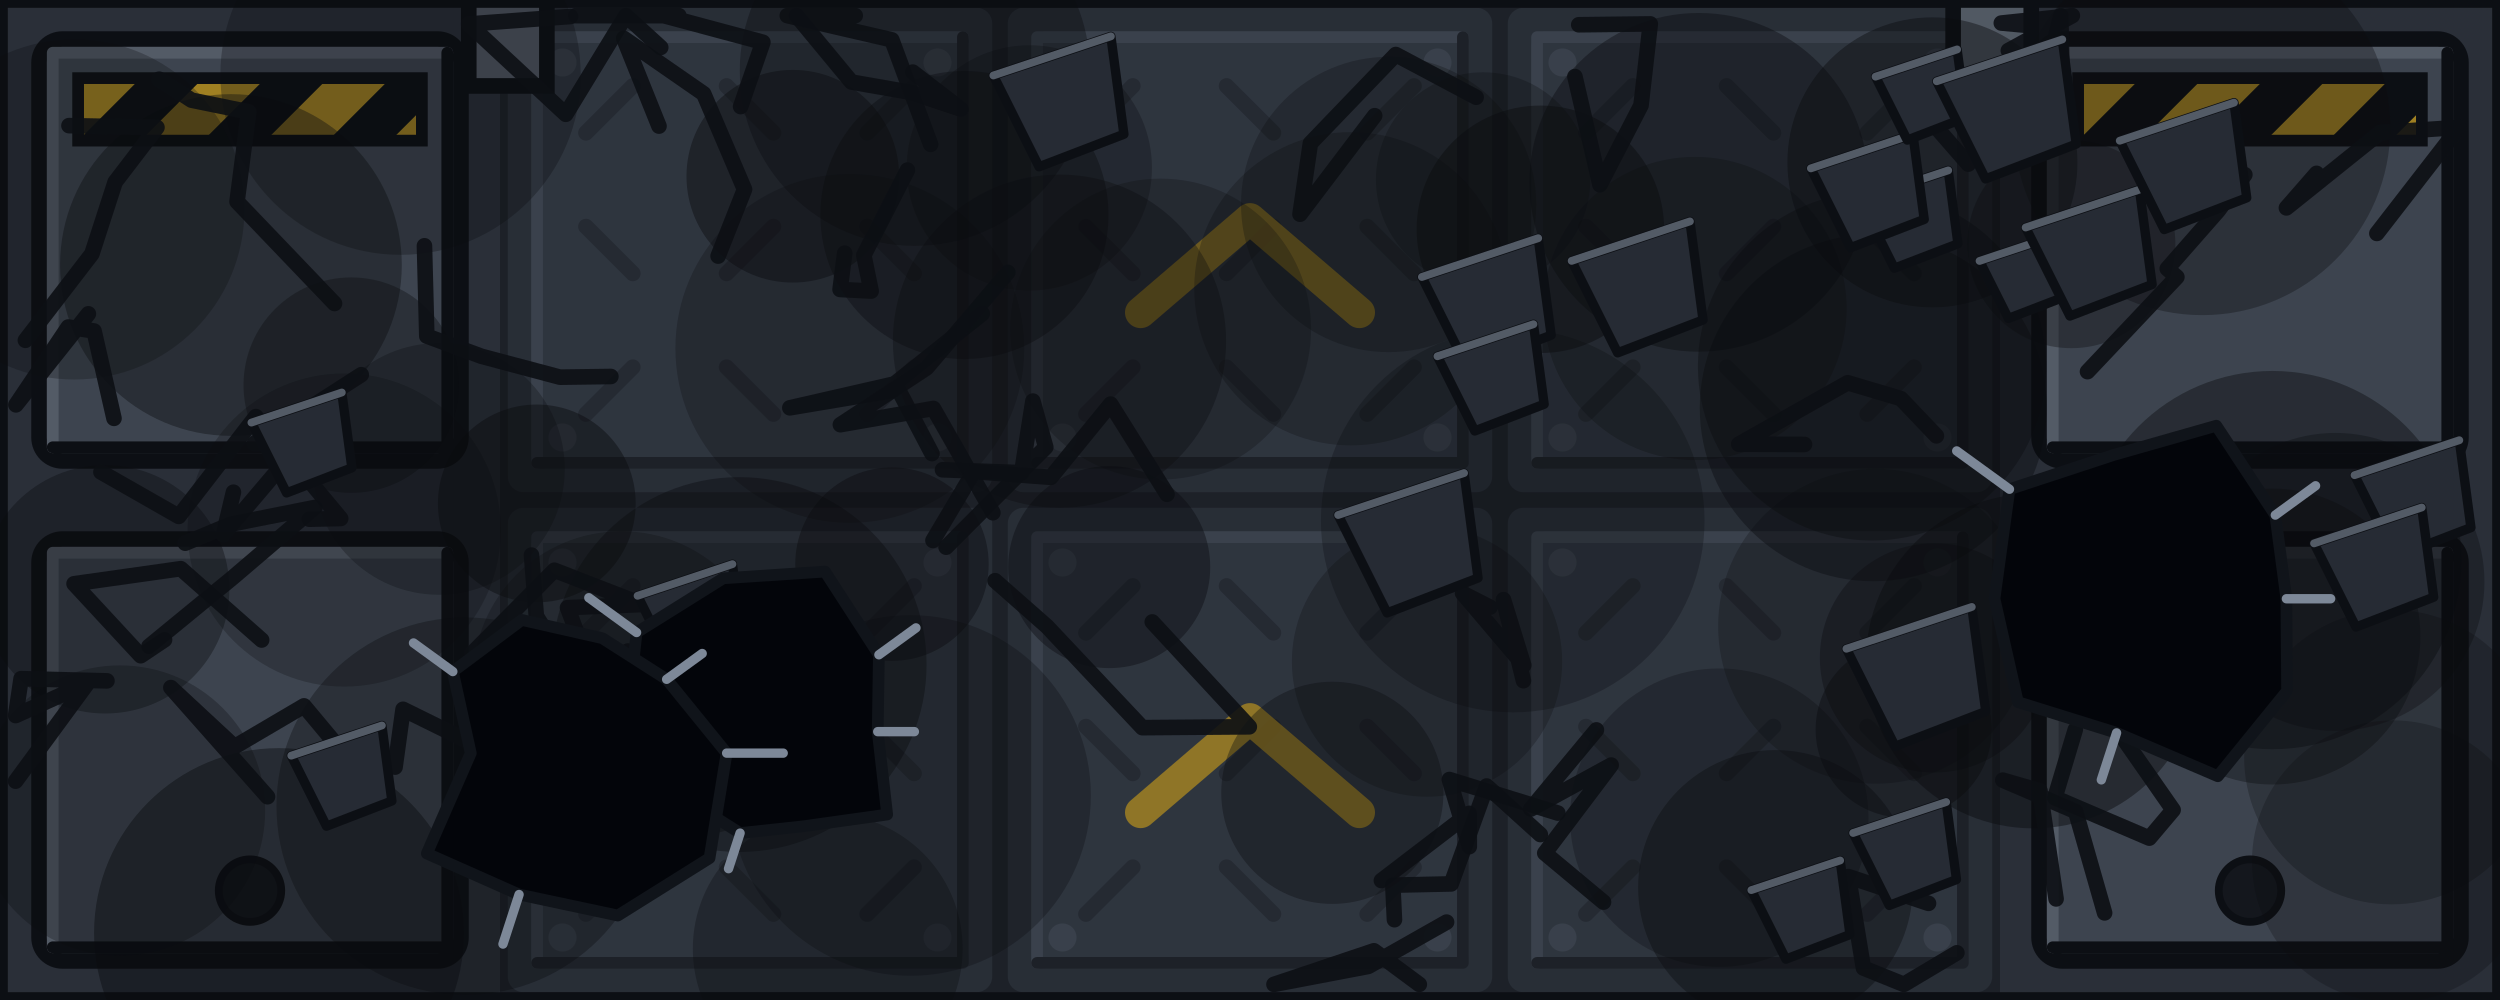
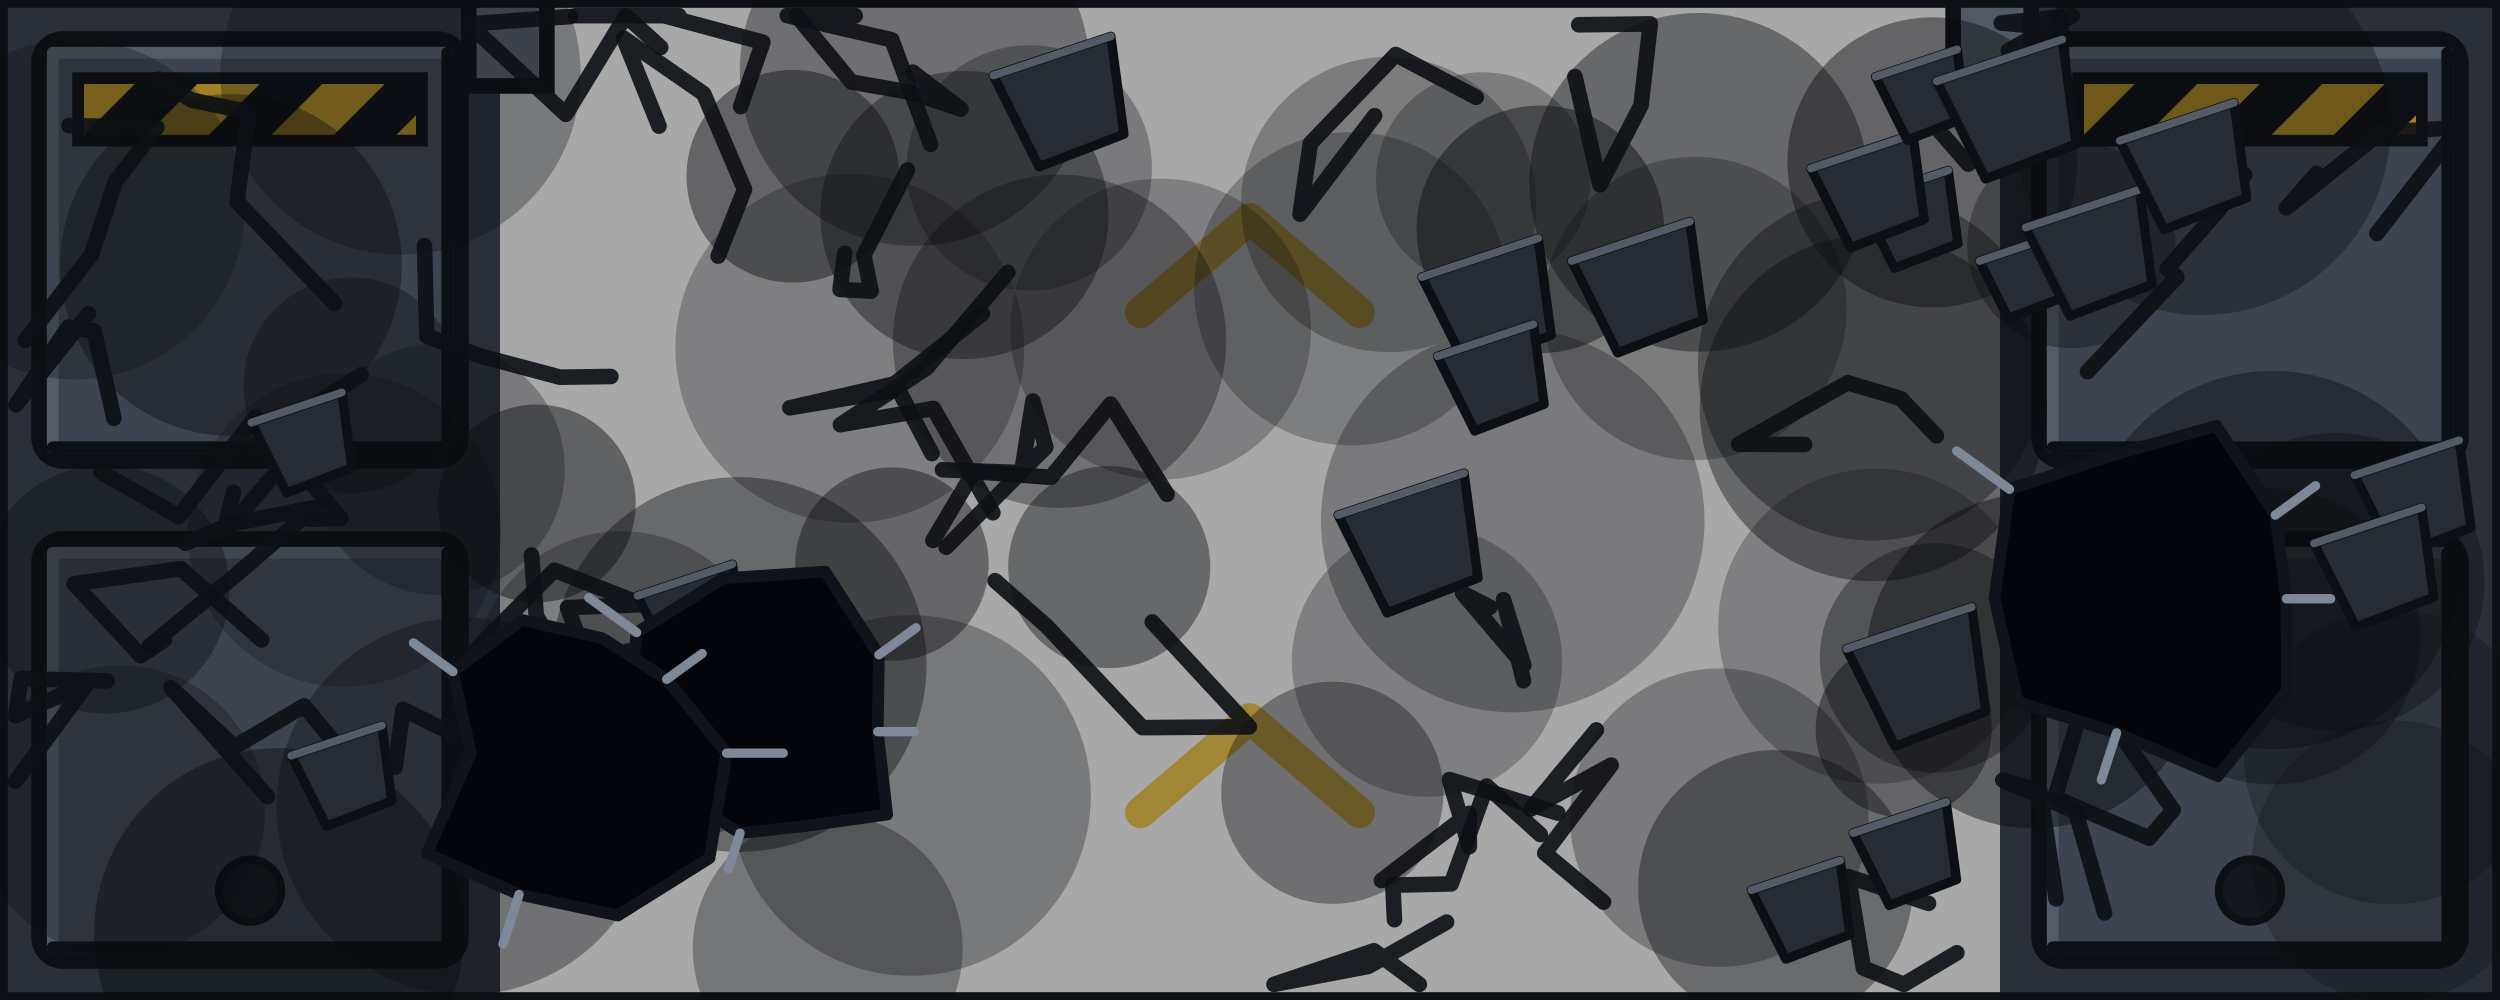
<svg xmlns="http://www.w3.org/2000/svg" width="320" height="128" viewBox="0 0 320 128">
  <g id="base">
    <rect x="0" y="0" width="64" height="64" fill="#3d4552" />
    <rect x="5" y="5" width="54" height="54" rx="3" fill="#5b6675" stroke="#10141a" stroke-width="2" />
    <path d="M6.75,57.25 L6.75,6.75 L57.25,6.75" fill="none" stroke="#7d8898" stroke-width="1.5" stroke-linejoin="round" stroke-linecap="round" />
    <path d="M57.25,6.75 L57.25,57.25 L6.75,57.25" fill="none" stroke="#10141a" stroke-width="1.5" stroke-linejoin="round" stroke-linecap="round" />
    <rect x="0" y="64" width="64" height="64" fill="#3d4552" />
    <rect x="5" y="69" width="54" height="54" rx="3" fill="#5b6675" stroke="#10141a" stroke-width="2" />
    <path d="M6.75,121.25 L6.75,70.75 L57.25,70.75" fill="none" stroke="#7d8898" stroke-width="1.5" stroke-linejoin="round" stroke-linecap="round" />
    <path d="M57.25,70.75 L57.25,121.25 L6.75,121.25" fill="none" stroke="#10141a" stroke-width="1.5" stroke-linejoin="round" stroke-linecap="round" />
    <clipPath id="hz_dp_m_open_0_10_10">
      <rect x="10" y="10" width="44" height="8" />
    </clipPath>
    <rect x="10" y="10" width="44" height="8" fill="#f2c230" />
    <g clip-path="url(#hz_dp_m_open_0_10_10)">
      <polygon points="-6,18 2,18 10,10 2,10" fill="#10141a" />
      <polygon points="10,18 18,18 26,10 18,10" fill="#10141a" />
      <polygon points="26,18 34,18 42,10 34,10" fill="#10141a" />
      <polygon points="42,18 50,18 58,10 50,10" fill="#10141a" />
      <polygon points="58,18 66,18 74,10 66,10" fill="#10141a" />
    </g>
    <rect x="10" y="10" width="44" height="8" fill="none" stroke="#10141a" stroke-width="1.5" />
    <rect x="256" y="0" width="64" height="64" fill="#3d4552" />
    <rect x="261" y="5" width="54" height="54" rx="3" fill="#5b6675" stroke="#10141a" stroke-width="2" />
    <path d="M262.75,57.25 L262.75,6.75 L313.25,6.75" fill="none" stroke="#7d8898" stroke-width="1.5" stroke-linejoin="round" stroke-linecap="round" />
    <path d="M313.25,6.75 L313.25,57.25 L262.75,57.25" fill="none" stroke="#10141a" stroke-width="1.5" stroke-linejoin="round" stroke-linecap="round" />
    <rect x="256" y="64" width="64" height="64" fill="#3d4552" />
    <rect x="261" y="69" width="54" height="54" rx="3" fill="#5b6675" stroke="#10141a" stroke-width="2" />
    <path d="M262.75,121.25 L262.75,70.75 L313.25,70.75" fill="none" stroke="#7d8898" stroke-width="1.5" stroke-linejoin="round" stroke-linecap="round" />
    <path d="M313.25,70.75 L313.25,121.25 L262.75,121.25" fill="none" stroke="#10141a" stroke-width="1.5" stroke-linejoin="round" stroke-linecap="round" />
    <clipPath id="hz_dp_m_open_256_266_10">
      <rect x="266" y="10" width="44" height="8" />
    </clipPath>
    <rect x="266" y="10" width="44" height="8" fill="#f2c230" />
    <g clip-path="url(#hz_dp_m_open_256_266_10)">
      <polygon points="250,18 258,18 266,10 258,10" fill="#10141a" />
      <polygon points="266,18 274,18 282,10 274,10" fill="#10141a" />
      <polygon points="282,18 290,18 298,10 290,10" fill="#10141a" />
      <polygon points="298,18 306,18 314,10 306,10" fill="#10141a" />
      <polygon points="314,18 322,18 330,10 322,10" fill="#10141a" />
    </g>
    <rect x="266" y="10" width="44" height="8" fill="none" stroke="#10141a" stroke-width="1.5" />
-     <rect x="64" y="0" width="64" height="64" fill="#2a3039" />
-     <rect x="65" y="1" width="62" height="62" rx="2" fill="#3a434f" />
-     <rect x="68" y="4" width="56" height="56" rx="2" fill="#444e5b" />
-     <path d="M68.75,59.25 L68.75,4.75 L123.25,4.75" fill="none" stroke="#566170" stroke-width="1.5" stroke-linejoin="round" stroke-linecap="round" />
-     <path d="M123.25,4.75 L123.25,59.25 L68.75,59.25" fill="none" stroke="#2a3039" stroke-width="1.5" stroke-linejoin="round" stroke-linecap="round" />
-     <line x1="75" y1="17" x2="81" y2="11" stroke="#2a3039" stroke-width="2" stroke-linecap="round" opacity="0.55" />
-     <line x1="75" y1="29" x2="81" y2="35" stroke="#2a3039" stroke-width="2" stroke-linecap="round" opacity="0.55" />
-     <line x1="75" y1="53" x2="81" y2="47" stroke="#2a3039" stroke-width="2" stroke-linecap="round" opacity="0.55" />
-     <line x1="93" y1="11" x2="99" y2="17" stroke="#2a3039" stroke-width="2" stroke-linecap="round" opacity="0.55" />
-     <line x1="93" y1="35" x2="99" y2="29" stroke="#2a3039" stroke-width="2" stroke-linecap="round" opacity="0.55" />
-     <line x1="93" y1="47" x2="99" y2="53" stroke="#2a3039" stroke-width="2" stroke-linecap="round" opacity="0.55" />
-     <line x1="111" y1="17" x2="117" y2="11" stroke="#2a3039" stroke-width="2" stroke-linecap="round" opacity="0.55" />
-     <line x1="111" y1="29" x2="117" y2="35" stroke="#2a3039" stroke-width="2" stroke-linecap="round" opacity="0.55" />
-     <line x1="111" y1="53" x2="117" y2="47" stroke="#2a3039" stroke-width="2" stroke-linecap="round" opacity="0.55" />
-     <circle cx="72" cy="8" r="1.8" fill="#566170" opacity="0.9" />
-     <circle cx="120" cy="8" r="1.8" fill="#566170" opacity="0.9" />
-     <circle cx="72" cy="56" r="1.8" fill="#566170" opacity="0.9" />
-     <circle cx="120" cy="56" r="1.8" fill="#566170" opacity="0.9" />
-     <rect x="128" y="0" width="64" height="64" fill="#2a3039" />
-     <rect x="129" y="1" width="62" height="62" rx="2" fill="#3a434f" />
-     <rect x="132" y="4" width="56" height="56" rx="2" fill="#444e5b" />
-     <path d="M132.75,59.25 L132.75,4.75 L187.25,4.75" fill="none" stroke="#566170" stroke-width="1.5" stroke-linejoin="round" stroke-linecap="round" />
-     <path d="M187.25,4.75 L187.25,59.25 L132.75,59.25" fill="none" stroke="#2a3039" stroke-width="1.5" stroke-linejoin="round" stroke-linecap="round" />
-     <line x1="139" y1="17" x2="145" y2="11" stroke="#2a3039" stroke-width="2" stroke-linecap="round" opacity="0.55" />
-     <line x1="139" y1="29" x2="145" y2="35" stroke="#2a3039" stroke-width="2" stroke-linecap="round" opacity="0.55" />
-     <line x1="139" y1="53" x2="145" y2="47" stroke="#2a3039" stroke-width="2" stroke-linecap="round" opacity="0.55" />
-     <line x1="157" y1="11" x2="163" y2="17" stroke="#2a3039" stroke-width="2" stroke-linecap="round" opacity="0.55" />
-     <line x1="157" y1="35" x2="163" y2="29" stroke="#2a3039" stroke-width="2" stroke-linecap="round" opacity="0.55" />
-     <line x1="157" y1="47" x2="163" y2="53" stroke="#2a3039" stroke-width="2" stroke-linecap="round" opacity="0.55" />
-     <line x1="175" y1="17" x2="181" y2="11" stroke="#2a3039" stroke-width="2" stroke-linecap="round" opacity="0.55" />
-     <line x1="175" y1="29" x2="181" y2="35" stroke="#2a3039" stroke-width="2" stroke-linecap="round" opacity="0.55" />
-     <line x1="175" y1="53" x2="181" y2="47" stroke="#2a3039" stroke-width="2" stroke-linecap="round" opacity="0.55" />
-     <circle cx="136" cy="8" r="1.8" fill="#566170" opacity="0.9" />
-     <circle cx="184" cy="8" r="1.8" fill="#566170" opacity="0.9" />
-     <circle cx="136" cy="56" r="1.8" fill="#566170" opacity="0.9" />
-     <circle cx="184" cy="56" r="1.8" fill="#566170" opacity="0.9" />
-     <rect x="192" y="0" width="64" height="64" fill="#2a3039" />
-     <rect x="193" y="1" width="62" height="62" rx="2" fill="#3a434f" />
-     <rect x="196" y="4" width="56" height="56" rx="2" fill="#444e5b" />
-     <path d="M196.75,59.25 L196.75,4.75 L251.25,4.75" fill="none" stroke="#566170" stroke-width="1.5" stroke-linejoin="round" stroke-linecap="round" />
-     <path d="M251.25,4.75 L251.25,59.25 L196.75,59.25" fill="none" stroke="#2a3039" stroke-width="1.5" stroke-linejoin="round" stroke-linecap="round" />
-     <line x1="203" y1="17" x2="209" y2="11" stroke="#2a3039" stroke-width="2" stroke-linecap="round" opacity="0.55" />
-     <line x1="203" y1="29" x2="209" y2="35" stroke="#2a3039" stroke-width="2" stroke-linecap="round" opacity="0.55" />
-     <line x1="203" y1="53" x2="209" y2="47" stroke="#2a3039" stroke-width="2" stroke-linecap="round" opacity="0.55" />
-     <line x1="221" y1="11" x2="227" y2="17" stroke="#2a3039" stroke-width="2" stroke-linecap="round" opacity="0.55" />
-     <line x1="221" y1="35" x2="227" y2="29" stroke="#2a3039" stroke-width="2" stroke-linecap="round" opacity="0.55" />
-     <line x1="221" y1="47" x2="227" y2="53" stroke="#2a3039" stroke-width="2" stroke-linecap="round" opacity="0.55" />
-     <line x1="239" y1="17" x2="245" y2="11" stroke="#2a3039" stroke-width="2" stroke-linecap="round" opacity="0.55" />
-     <line x1="239" y1="29" x2="245" y2="35" stroke="#2a3039" stroke-width="2" stroke-linecap="round" opacity="0.55" />
-     <line x1="239" y1="53" x2="245" y2="47" stroke="#2a3039" stroke-width="2" stroke-linecap="round" opacity="0.55" />
-     <circle cx="200" cy="8" r="1.8" fill="#566170" opacity="0.9" />
-     <circle cx="248" cy="8" r="1.8" fill="#566170" opacity="0.9" />
-     <circle cx="200" cy="56" r="1.8" fill="#566170" opacity="0.9" />
-     <circle cx="248" cy="56" r="1.8" fill="#566170" opacity="0.9" />
-     <rect x="64" y="64" width="64" height="64" fill="#2a3039" />
-     <rect x="65" y="65" width="62" height="62" rx="2" fill="#3a434f" />
-     <rect x="68" y="68" width="56" height="56" rx="2" fill="#444e5b" />
-     <path d="M68.75,123.25 L68.75,68.75 L123.25,68.75" fill="none" stroke="#566170" stroke-width="1.5" stroke-linejoin="round" stroke-linecap="round" />
-     <path d="M123.25,68.75 L123.25,123.25 L68.75,123.25" fill="none" stroke="#2a3039" stroke-width="1.5" stroke-linejoin="round" stroke-linecap="round" />
-     <line x1="75" y1="81" x2="81" y2="75" stroke="#2a3039" stroke-width="2" stroke-linecap="round" opacity="0.55" />
-     <line x1="75" y1="93" x2="81" y2="99" stroke="#2a3039" stroke-width="2" stroke-linecap="round" opacity="0.55" />
-     <line x1="75" y1="117" x2="81" y2="111" stroke="#2a3039" stroke-width="2" stroke-linecap="round" opacity="0.55" />
-     <line x1="93" y1="75" x2="99" y2="81" stroke="#2a3039" stroke-width="2" stroke-linecap="round" opacity="0.55" />
-     <line x1="93" y1="99" x2="99" y2="93" stroke="#2a3039" stroke-width="2" stroke-linecap="round" opacity="0.55" />
-     <line x1="93" y1="111" x2="99" y2="117" stroke="#2a3039" stroke-width="2" stroke-linecap="round" opacity="0.55" />
-     <line x1="111" y1="81" x2="117" y2="75" stroke="#2a3039" stroke-width="2" stroke-linecap="round" opacity="0.55" />
-     <line x1="111" y1="93" x2="117" y2="99" stroke="#2a3039" stroke-width="2" stroke-linecap="round" opacity="0.55" />
-     <line x1="111" y1="117" x2="117" y2="111" stroke="#2a3039" stroke-width="2" stroke-linecap="round" opacity="0.55" />
-     <circle cx="72" cy="72" r="1.8" fill="#566170" opacity="0.9" />
-     <circle cx="120" cy="72" r="1.8" fill="#566170" opacity="0.9" />
-     <circle cx="72" cy="120" r="1.8" fill="#566170" opacity="0.9" />
-     <circle cx="120" cy="120" r="1.8" fill="#566170" opacity="0.9" />
-     <rect x="128" y="64" width="64" height="64" fill="#2a3039" />
-     <rect x="129" y="65" width="62" height="62" rx="2" fill="#3a434f" />
-     <rect x="132" y="68" width="56" height="56" rx="2" fill="#444e5b" />
-     <path d="M132.75,123.25 L132.75,68.75 L187.25,68.75" fill="none" stroke="#566170" stroke-width="1.5" stroke-linejoin="round" stroke-linecap="round" />
-     <path d="M187.25,68.75 L187.25,123.25 L132.75,123.25" fill="none" stroke="#2a3039" stroke-width="1.5" stroke-linejoin="round" stroke-linecap="round" />
-     <line x1="139" y1="81" x2="145" y2="75" stroke="#2a3039" stroke-width="2" stroke-linecap="round" opacity="0.55" />
-     <line x1="139" y1="93" x2="145" y2="99" stroke="#2a3039" stroke-width="2" stroke-linecap="round" opacity="0.55" />
-     <line x1="139" y1="117" x2="145" y2="111" stroke="#2a3039" stroke-width="2" stroke-linecap="round" opacity="0.55" />
-     <line x1="157" y1="75" x2="163" y2="81" stroke="#2a3039" stroke-width="2" stroke-linecap="round" opacity="0.55" />
-     <line x1="157" y1="99" x2="163" y2="93" stroke="#2a3039" stroke-width="2" stroke-linecap="round" opacity="0.55" />
-     <line x1="157" y1="111" x2="163" y2="117" stroke="#2a3039" stroke-width="2" stroke-linecap="round" opacity="0.55" />
-     <line x1="175" y1="81" x2="181" y2="75" stroke="#2a3039" stroke-width="2" stroke-linecap="round" opacity="0.55" />
-     <line x1="175" y1="93" x2="181" y2="99" stroke="#2a3039" stroke-width="2" stroke-linecap="round" opacity="0.55" />
-     <line x1="175" y1="117" x2="181" y2="111" stroke="#2a3039" stroke-width="2" stroke-linecap="round" opacity="0.55" />
-     <circle cx="136" cy="72" r="1.8" fill="#566170" opacity="0.9" />
-     <circle cx="184" cy="72" r="1.8" fill="#566170" opacity="0.9" />
-     <circle cx="136" cy="120" r="1.8" fill="#566170" opacity="0.9" />
-     <circle cx="184" cy="120" r="1.8" fill="#566170" opacity="0.9" />
-     <rect x="192" y="64" width="64" height="64" fill="#2a3039" />
-     <rect x="193" y="65" width="62" height="62" rx="2" fill="#3a434f" />
-     <rect x="196" y="68" width="56" height="56" rx="2" fill="#444e5b" />
-     <path d="M196.75,123.25 L196.75,68.75 L251.25,68.75" fill="none" stroke="#566170" stroke-width="1.5" stroke-linejoin="round" stroke-linecap="round" />
-     <path d="M251.25,68.75 L251.25,123.25 L196.75,123.25" fill="none" stroke="#2a3039" stroke-width="1.5" stroke-linejoin="round" stroke-linecap="round" />
-     <line x1="203" y1="81" x2="209" y2="75" stroke="#2a3039" stroke-width="2" stroke-linecap="round" opacity="0.55" />
-     <line x1="203" y1="93" x2="209" y2="99" stroke="#2a3039" stroke-width="2" stroke-linecap="round" opacity="0.55" />
-     <line x1="203" y1="117" x2="209" y2="111" stroke="#2a3039" stroke-width="2" stroke-linecap="round" opacity="0.55" />
-     <line x1="221" y1="75" x2="227" y2="81" stroke="#2a3039" stroke-width="2" stroke-linecap="round" opacity="0.55" />
-     <line x1="221" y1="99" x2="227" y2="93" stroke="#2a3039" stroke-width="2" stroke-linecap="round" opacity="0.55" />
-     <line x1="221" y1="111" x2="227" y2="117" stroke="#2a3039" stroke-width="2" stroke-linecap="round" opacity="0.55" />
-     <line x1="239" y1="81" x2="245" y2="75" stroke="#2a3039" stroke-width="2" stroke-linecap="round" opacity="0.55" />
-     <line x1="239" y1="93" x2="245" y2="99" stroke="#2a3039" stroke-width="2" stroke-linecap="round" opacity="0.55" />
-     <line x1="239" y1="117" x2="245" y2="111" stroke="#2a3039" stroke-width="2" stroke-linecap="round" opacity="0.55" />
-     <circle cx="200" cy="72" r="1.8" fill="#566170" opacity="0.9" />
-     <circle cx="248" cy="72" r="1.8" fill="#566170" opacity="0.9" />
-     <circle cx="200" cy="120" r="1.8" fill="#566170" opacity="0.9" />
-     <circle cx="248" cy="120" r="1.8" fill="#566170" opacity="0.9" />
    <path d="M146,40 L160,28 L174,40" fill="none" stroke="#f2c230" stroke-width="4" stroke-linejoin="round" stroke-linecap="round" opacity="0.85" />
    <path d="M146,104 L160,92 L174,104" fill="none" stroke="#f2c230" stroke-width="4" stroke-linejoin="round" stroke-linecap="round" opacity="0.85" />
    <rect x="60" y="-1" width="10" height="12" fill="#7a8594" stroke="#10141a" stroke-width="2" />
    <rect x="250" y="-1" width="10" height="12" fill="#7a8594" stroke="#10141a" stroke-width="2" />
    <circle cx="32" cy="114" r="4" fill="#1b2028" stroke="#10141a" stroke-width="1" />
    <circle cx="288" cy="114" r="4" fill="#1b2028" stroke="#10141a" stroke-width="1" />
    <rect x="0" y="0" width="320" height="128" fill="none" stroke="#10141a" stroke-width="2" />
    <circle cx="193.63" cy="66.63" r="24.55" fill="#0b0d10" opacity="0.29" />
    <circle cx="281.88" cy="16.25" r="24.09" fill="#0b0d10" opacity="0.33" />
    <circle cx="290.88" cy="81.48" r="18.94" fill="#0b0d10" opacity="0.36" />
    <circle cx="306.11" cy="96.9" r="18.86" fill="#0b0d10" opacity="0.27" />
    <circle cx="135.62" cy="43.67" r="21.33" fill="#0b0d10" opacity="0.34" />
    <circle cx="131.75" cy="21.49" r="15.7" fill="#0b0d10" opacity="0.29" />
    <circle cx="170.54" cy="101.48" r="14.22" fill="#0b0d10" opacity="0.36" />
    <circle cx="298.94" cy="74.48" r="19.07" fill="#0b0d10" opacity="0.33" />
    <circle cx="306.31" cy="110.27" r="18.06" fill="#0b0d10" opacity="0.26" />
    <circle cx="35.71" cy="119.43" r="23.67" fill="#0b0d10" opacity="0.44" />
    <circle cx="79.52" cy="86.97" r="18.97" fill="#0b0d10" opacity="0.27" />
    <circle cx="243.67" cy="93.38" r="11.27" fill="#0b0d10" opacity="0.43" />
    <circle cx="239.77" cy="52.2" r="22.2" fill="#0b0d10" opacity="0.41" />
    <circle cx="44.06" cy="67.84" r="20.05" fill="#0b0d10" opacity="0.26" />
    <circle cx="189.84" cy="22.97" r="13.72" fill="#0b0d10" opacity="0.28" />
    <circle cx="89.12" cy="94.41" r="12.49" fill="#0b0d10" opacity="0.34" />
    <circle cx="56.18" cy="60.02" r="16.11" fill="#0b0d10" opacity="0.29" />
    <circle cx="216.96" cy="39.49" r="19.41" fill="#0b0d10" opacity="0.28" />
    <circle cx="94.61" cy="85.06" r="23.99" fill="#0b0d10" opacity="0.4" />
    <circle cx="220.06" cy="104.66" r="19.1" fill="#0b0d10" opacity="0.29" />
    <circle cx="68.71" cy="64.44" r="12.66" fill="#0b0d10" opacity="0.45" />
    <circle cx="247.62" cy="84.21" r="14.68" fill="#0b0d10" opacity="0.37" />
    <circle cx="123.45" cy="27.52" r="18.44" fill="#0b0d10" opacity="0.39" />
    <circle cx="51.27" cy="9.56" r="23.06" fill="#0b0d10" opacity="0.3" />
    <circle cx="101.48" cy="22.56" r="13.61" fill="#0b0d10" opacity="0.43" />
    <circle cx="290.86" cy="71.69" r="24.21" fill="#0b0d10" opacity="0.41" />
    <circle cx="182.66" cy="84.68" r="17.3" fill="#0b0d10" opacity="0.26" />
    <circle cx="265.13" cy="31.25" r="13.32" fill="#0b0d10" opacity="0.34" />
    <circle cx="59.55" cy="103.19" r="24.16" fill="#0b0d10" opacity="0.35" />
    <circle cx="44.96" cy="49.3" r="13.79" fill="#0b0d10" opacity="0.35" />
    <circle cx="13.46" cy="75.43" r="15.9" fill="#0b0d10" opacity="0.37" />
    <circle cx="240.08" cy="80.16" r="20.16" fill="#0b0d10" opacity="0.26" />
    <circle cx="117.1" cy="9.06" r="22.41" fill="#0b0d10" opacity="0.36" />
    <circle cx="247.35" cy="20.78" r="18.56" fill="#0b0d10" opacity="0.43" />
    <circle cx="116.55" cy="101.82" r="23.08" fill="#0b0d10" opacity="0.3" />
    <circle cx="217.44" cy="23.34" r="21.68" fill="#0b0d10" opacity="0.41" />
    <circle cx="260.26" cy="84.61" r="21.42" fill="#0b0d10" opacity="0.45" />
    <circle cx="9.52" cy="26.81" r="21.77" fill="#0b0d10" opacity="0.27" />
    <circle cx="114.17" cy="72.21" r="12.38" fill="#0b0d10" opacity="0.42" />
    <circle cx="105.95" cy="121.43" r="17.27" fill="#0b0d10" opacity="0.32" />
    <circle cx="108.78" cy="44.59" r="22.33" fill="#0b0d10" opacity="0.26" />
    <circle cx="239.62" cy="46.9" r="22.29" fill="#0b0d10" opacity="0.38" />
    <circle cx="15.35" cy="103.76" r="18.59" fill="#0b0d10" opacity="0.29" />
    <circle cx="141.98" cy="72.59" r="12.93" fill="#0b0d10" opacity="0.41" />
    <circle cx="197.17" cy="29.35" r="15.84" fill="#0b0d10" opacity="0.45" />
    <circle cx="148.56" cy="42.12" r="19.26" fill="#0b0d10" opacity="0.26" />
    <circle cx="227.25" cy="113.58" r="17.57" fill="#0b0d10" opacity="0.39" />
    <circle cx="29.56" cy="33.92" r="21.87" fill="#0b0d10" opacity="0.39" />
    <circle cx="177.75" cy="26.17" r="18.9" fill="#0b0d10" opacity="0.28" />
    <circle cx="172.91" cy="36.96" r="20.05" fill="#0b0d10" opacity="0.27" />
    <path d="M197.16,106.82 L190.29,100.61 L185.75,113.14 L178.28,113.3 L178.49,117.72" fill="none" stroke="#10141a" stroke-width="2" stroke-linejoin="round" stroke-linecap="round" opacity="0.9" />
    <path d="M84.57,6.07 L80.11,2 L72.42,14.63 L59.99,3.07 L73.03,2.11" fill="none" stroke="#10141a" stroke-width="2" stroke-linejoin="round" stroke-linecap="round" opacity="0.9" />
    <path d="M119.29,58.06 L114.99,49.87 L101.1,52.2 L114.48,49.14 L125.74,40.15" fill="none" stroke="#10141a" stroke-width="2" stroke-linejoin="round" stroke-linecap="round" opacity="0.9" />
    <path d="M60.4,83.65 L70.96,72.99 L82.27,77.38 L72.64,77.78 L76.43,87.86" fill="none" stroke="#10141a" stroke-width="2" stroke-linejoin="round" stroke-linecap="round" opacity="0.9" />
    <path d="M265.64,93.39 L263.02,102.11 L275.11,107.28 L278.16,103.67 L268.66,90.05" fill="none" stroke="#10141a" stroke-width="2" stroke-linejoin="round" stroke-linecap="round" opacity="0.9" />
    <path d="M12.92,60.42 L22.88,66.1 L32.75,53.32 L43.61,66.37 L39.59,66.46" fill="none" stroke="#10141a" stroke-width="2" stroke-linejoin="round" stroke-linecap="round" opacity="0.9" />
    <path d="M108.12,32.41 L107.53,37.05 L111.51,37.26 L110.57,32.67 L116.15,21.77" fill="none" stroke="#10141a" stroke-width="2" stroke-linejoin="round" stroke-linecap="round" opacity="0.9" />
    <path d="M201.59,9.8 L204.79,23.65 L210.05,13.49 L211.24,3.06 L202.08,3.17" fill="none" stroke="#10141a" stroke-width="2" stroke-linejoin="round" stroke-linecap="round" opacity="0.9" />
    <path d="M195,87.13 L192.45,76.76 L195.04,85.15 L187.21,75.93 L190.72,77.72" fill="none" stroke="#10141a" stroke-width="2" stroke-linejoin="round" stroke-linecap="round" opacity="0.9" />
    <path d="M269.39,116.85 L265.68,103.87 L256.36,99.86 L261.12,101.24 L263.18,115.06" fill="none" stroke="#10141a" stroke-width="2" stroke-linejoin="round" stroke-linecap="round" opacity="0.9" />
    <path d="M129.01,34.86 L118.6,47.1 L107.57,54.36 L119.48,52.28 L127.09,65.63" fill="none" stroke="#10141a" stroke-width="2" stroke-linejoin="round" stroke-linecap="round" opacity="0.9" />
    <path d="M11.31,40.17 L2.04,51.82 L8.74,41.86 L12.04,42.37 L14.59,53.55" fill="none" stroke="#10141a" stroke-width="2" stroke-linejoin="round" stroke-linecap="round" opacity="0.9" />
    <path d="M205.25,115.47 L197.73,109.2 L206.23,97.93 L195.93,103.56 L204.34,93.43" fill="none" stroke="#10141a" stroke-width="2" stroke-linejoin="round" stroke-linecap="round" opacity="0.9" />
    <path d="M80.37,83.33 L66.99,92.12 L60.9,95.38 L51.59,90.79 L50.57,98.19" fill="none" stroke="#10141a" stroke-width="2" stroke-linejoin="round" stroke-linecap="round" opacity="0.9" />
    <path d="M304.24,29.88 L314.76,16.3 L304.66,16.98 L292.66,26.61 L296.52,22.19" fill="none" stroke="#10141a" stroke-width="2" stroke-linejoin="round" stroke-linecap="round" opacity="0.9" />
    <path d="M116.83,9.23 L123,13.97 L116.58,11.83 L108.99,10.5 L101.95,2" fill="none" stroke="#10141a" stroke-width="2" stroke-linejoin="round" stroke-linecap="round" opacity="0.9" />
    <path d="M121.1,70.04 L133.86,57.24 L132.21,51.34 L130.77,60.5 L120.64,60.13" fill="none" stroke="#10141a" stroke-width="2" stroke-linejoin="round" stroke-linecap="round" opacity="0.9" />
    <path d="M267.2,47.57 L278.64,35.46 L277.41,34.39 L283.94,26.95 L287.34,22.36" fill="none" stroke="#10141a" stroke-width="2" stroke-linejoin="round" stroke-linecap="round" opacity="0.9" />
    <path d="M94.8,13.64 L97.65,5.41 L84.95,2 L86.89,2 L73.68,2" fill="none" stroke="#10141a" stroke-width="2" stroke-linejoin="round" stroke-linecap="round" opacity="0.9" />
    <path d="M119.42,69.18 L124.65,60.37 L134.51,61.1 L142.16,51.72 L149.38,63.27" fill="none" stroke="#10141a" stroke-width="2" stroke-linejoin="round" stroke-linecap="round" opacity="0.9" />
    <path d="M245.25,13.33 L251.94,21.01 L262.19,8.31 L263.78,2 L263.94,9.68" fill="none" stroke="#10141a" stroke-width="2" stroke-linejoin="round" stroke-linecap="round" opacity="0.9" />
    <path d="M21.06,81.89 L18.01,83.93 L9.48,74.72 L23.14,72.79 L33.49,81.92" fill="none" stroke="#10141a" stroke-width="2" stroke-linejoin="round" stroke-linecap="round" opacity="0.9" />
    <path d="M262.48,10.1 L261.59,3.44 L256.17,2.95 L265.26,2 L257.07,6.47" fill="none" stroke="#10141a" stroke-width="2" stroke-linejoin="round" stroke-linecap="round" opacity="0.9" />
    <path d="M69.65,95.51 L68.19,92.98 L73.79,87.2 L68.65,78.87 L68.03,71.05" fill="none" stroke="#10141a" stroke-width="2" stroke-linejoin="round" stroke-linecap="round" opacity="0.9" />
    <path d="M19.07,82.73 L29.84,73.89 L40.31,64.95 L29.52,67.1 L23.71,69.53" fill="none" stroke="#10141a" stroke-width="2" stroke-linejoin="round" stroke-linecap="round" opacity="0.9" />
    <path d="M185.16,118.03 L175.14,123.7 L163.07,126 L175.86,121.7 L181.67,126" fill="none" stroke="#10141a" stroke-width="2" stroke-linejoin="round" stroke-linecap="round" opacity="0.9" />
    <path d="M199.4,104.07 L185.52,99.78 L188.07,108.37 L188.06,104.11 L176.82,112.71" fill="none" stroke="#10141a" stroke-width="2" stroke-linejoin="round" stroke-linecap="round" opacity="0.9" />
    <path d="M13.69,87.15 L2.7,86.87 L2,91.59 L11.22,87.43 L2,99.99" fill="none" stroke="#10141a" stroke-width="2" stroke-linejoin="round" stroke-linecap="round" opacity="0.9" />
    <path d="M230.98,56.89 L222.56,56.86 L236.5,48.99 L243.31,51.02 L247.86,55.79" fill="none" stroke="#10141a" stroke-width="2" stroke-linejoin="round" stroke-linecap="round" opacity="0.9" />
    <path d="M127.37,74.33 L134.01,80.18 L146.22,93.14 L159.91,93.03 L147.49,79.61" fill="none" stroke="#10141a" stroke-width="2" stroke-linejoin="round" stroke-linecap="round" opacity="0.9" />
    <path d="M246.85,115.63 L236.59,112.2 L238.52,123.91 L243.69,126 L250.48,121.96" fill="none" stroke="#10141a" stroke-width="2" stroke-linejoin="round" stroke-linecap="round" opacity="0.9" />
    <path d="M46.24,47.96 L32.55,56.76 L38.73,56.46 L28.59,68.41 L29.88,63" fill="none" stroke="#10141a" stroke-width="2" stroke-linejoin="round" stroke-linecap="round" opacity="0.9" />
    <path d="M20.37,10.14 L24.51,12.82 L31.83,14.32 L30.34,25.81 L42.82,38.85" fill="none" stroke="#10141a" stroke-width="2" stroke-linejoin="round" stroke-linecap="round" opacity="0.9" />
    <path d="M54.33,31.46 L54.63,43.02 L61.64,45.61 L71.68,48.28 L78.19,48.19" fill="none" stroke="#10141a" stroke-width="2" stroke-linejoin="round" stroke-linecap="round" opacity="0.9" />
    <path d="M188.95,12.45 L178.66,6.98 L167.73,18.35 L166.4,27.42 L175.96,14.81" fill="none" stroke="#10141a" stroke-width="2" stroke-linejoin="round" stroke-linecap="round" opacity="0.9" />
    <path d="M119.12,18.48 L114.15,5.1 L100.77,2 L109.47,2 L106.52,2.74" fill="none" stroke="#10141a" stroke-width="2" stroke-linejoin="round" stroke-linecap="round" opacity="0.9" />
    <path d="M84.35,16.14 L79.83,4.9 L90.07,12 L95.3,24.24 L91.92,32.78" fill="none" stroke="#10141a" stroke-width="2" stroke-linejoin="round" stroke-linecap="round" opacity="0.9" />
    <path d="M8.83,16.08 L20.09,16.31 L14.74,23.3 L11.76,32.5 L3.25,43.56" fill="none" stroke="#10141a" stroke-width="2" stroke-linejoin="round" stroke-linecap="round" opacity="0.9" />
    <path d="M73.6,114.53 L86.11,104.34 L81.99,94.56 L77.86,108.06 L81.91,114.42" fill="none" stroke="#10141a" stroke-width="2" stroke-linejoin="round" stroke-linecap="round" opacity="0.9" />
    <path d="M34.24,101.98 L21.87,88.01 L30.02,95.58 L38.91,90.35 L42.62,94.79" fill="none" stroke="#10141a" stroke-width="2" stroke-linejoin="round" stroke-linecap="round" opacity="0.9" />
    <polygon points="127.15,9.66 142.19,4.65 143.86,17.18 133,21.35" fill="#373f4b" stroke="#10141a" stroke-width="1.2" stroke-linejoin="round" />
    <line x1="127.15" y1="9.66" x2="142.19" y2="4.65" stroke="#7d8898" stroke-width="1" stroke-linecap="round" />
    <polygon points="81.61,76.26 93.75,72.21 95.1,82.33 86.33,85.7" fill="#373f4b" stroke="#10141a" stroke-width="1.2" stroke-linejoin="round" />
    <line x1="81.61" y1="76.26" x2="93.75" y2="72.21" stroke="#7d8898" stroke-width="1" stroke-linecap="round" />
    <polygon points="253.38,33.4 262.86,30.24 263.91,38.13 257.07,40.76" fill="#373f4b" stroke="#10141a" stroke-width="1.2" stroke-linejoin="round" />
    <line x1="253.38" y1="33.4" x2="262.86" y2="30.24" stroke="#7d8898" stroke-width="1" stroke-linecap="round" />
    <polygon points="259.28,29.12 273.85,24.27 275.47,36.41 264.95,40.45" fill="#373f4b" stroke="#10141a" stroke-width="1.2" stroke-linejoin="round" />
    <line x1="259.28" y1="29.12" x2="273.85" y2="24.27" stroke="#7d8898" stroke-width="1" stroke-linecap="round" />
    <polygon points="37.28,96.72 48.88,92.86 50.16,102.52 41.79,105.75" fill="#373f4b" stroke="#10141a" stroke-width="1.2" stroke-linejoin="round" />
    <line x1="37.28" y1="96.72" x2="48.88" y2="92.86" stroke="#7d8898" stroke-width="1" stroke-linecap="round" />
    <polygon points="301.38,60.82 314.79,56.35 316.28,67.53 306.59,71.25" fill="#373f4b" stroke="#10141a" stroke-width="1.2" stroke-linejoin="round" />
    <line x1="301.38" y1="60.82" x2="314.79" y2="56.35" stroke="#7d8898" stroke-width="1" stroke-linecap="round" />
    <polygon points="271.33,18.01 285.95,13.14 287.58,25.32 277.02,29.38" fill="#373f4b" stroke="#10141a" stroke-width="1.2" stroke-linejoin="round" />
    <line x1="271.33" y1="18.01" x2="285.95" y2="13.14" stroke="#7d8898" stroke-width="1" stroke-linecap="round" />
    <polygon points="224.17,113.93 235.54,110.14 236.8,119.62 228.59,122.77" fill="#373f4b" stroke="#10141a" stroke-width="1.2" stroke-linejoin="round" />
    <line x1="224.17" y1="113.93" x2="235.54" y2="110.14" stroke="#7d8898" stroke-width="1" stroke-linecap="round" />
    <polygon points="238.1,25.57 249.37,21.81 250.62,31.2 242.48,34.33" fill="#373f4b" stroke="#10141a" stroke-width="1.2" stroke-linejoin="round" />
    <line x1="238.1" y1="25.57" x2="249.37" y2="21.81" stroke="#7d8898" stroke-width="1" stroke-linecap="round" />
    <polygon points="182,35.45 196.89,30.49 198.55,42.9 187.79,47.04" fill="#373f4b" stroke="#10141a" stroke-width="1.2" stroke-linejoin="round" />
    <line x1="182" y1="35.45" x2="196.89" y2="30.49" stroke="#7d8898" stroke-width="1" stroke-linecap="round" />
    <polygon points="237.2,106.62 249.11,102.66 250.43,112.58 241.83,115.89" fill="#373f4b" stroke="#10141a" stroke-width="1.2" stroke-linejoin="round" />
    <line x1="237.2" y1="106.62" x2="249.11" y2="102.66" stroke="#7d8898" stroke-width="1" stroke-linecap="round" />
    <polygon points="231.79,21.55 244.85,17.2 246.3,28.08 236.87,31.71" fill="#373f4b" stroke="#10141a" stroke-width="1.2" stroke-linejoin="round" />
    <line x1="231.79" y1="21.55" x2="244.85" y2="17.2" stroke="#7d8898" stroke-width="1" stroke-linecap="round" />
    <polygon points="236.34,83.04 252.39,77.69 254.18,91.07 242.58,95.53" fill="#373f4b" stroke="#10141a" stroke-width="1.2" stroke-linejoin="round" />
    <line x1="236.34" y1="83.04" x2="252.39" y2="77.69" stroke="#7d8898" stroke-width="1" stroke-linecap="round" />
    <polygon points="240.07,9.81 250.51,6.33 251.67,15.03 244.13,17.93" fill="#373f4b" stroke="#10141a" stroke-width="1.2" stroke-linejoin="round" />
    <line x1="240.07" y1="9.81" x2="250.51" y2="6.33" stroke="#7d8898" stroke-width="1" stroke-linecap="round" />
    <polygon points="32.18,54.09 43.75,50.24 45.04,59.88 36.68,63.09" fill="#373f4b" stroke="#10141a" stroke-width="1.2" stroke-linejoin="round" />
    <line x1="32.18" y1="54.09" x2="43.75" y2="50.24" stroke="#7d8898" stroke-width="1" stroke-linecap="round" />
    <polygon points="247.9,10.4 263.97,5.05 265.76,18.44 254.15,22.9" fill="#373f4b" stroke="#10141a" stroke-width="1.2" stroke-linejoin="round" />
    <line x1="247.9" y1="10.4" x2="263.97" y2="5.05" stroke="#7d8898" stroke-width="1" stroke-linecap="round" />
    <polygon points="183.99,45.6 196.28,41.5 197.65,51.74 188.77,55.16" fill="#373f4b" stroke="#10141a" stroke-width="1.2" stroke-linejoin="round" />
    <line x1="183.99" y1="45.6" x2="196.28" y2="41.5" stroke="#7d8898" stroke-width="1" stroke-linecap="round" />
    <polygon points="171.28,65.92 187.4,60.55 189.19,73.98 177.55,78.45" fill="#373f4b" stroke="#10141a" stroke-width="1.2" stroke-linejoin="round" />
    <line x1="171.28" y1="65.92" x2="187.4" y2="60.55" stroke="#7d8898" stroke-width="1" stroke-linecap="round" />
    <polygon points="201.17,33.39 216.31,28.34 217.99,40.95 207.06,45.16" fill="#373f4b" stroke="#10141a" stroke-width="1.2" stroke-linejoin="round" />
    <line x1="201.17" y1="33.39" x2="216.31" y2="28.34" stroke="#7d8898" stroke-width="1" stroke-linecap="round" />
    <polygon points="296.2,69.55 309.98,64.96 311.51,76.44 301.56,80.26" fill="#373f4b" stroke="#10141a" stroke-width="1.2" stroke-linejoin="round" />
    <line x1="296.2" y1="69.55" x2="309.98" y2="64.96" stroke="#7d8898" stroke-width="1" stroke-linecap="round" />
    <rect x="0" y="0" width="320" height="128" fill="#05070a" opacity="0.35" />
    <polygon points="292.66,76.64 292.75,88.44 283.88,99.36 270.92,93.81 258.29,89.87 255.29,76.64 257.21,62.62 270.52,58.24 283.69,54.49 291.24,65.93" fill="#03050a" stroke="#10141a" stroke-width="1.5" stroke-linejoin="round" />
    <line x1="292.66" y1="76.64" x2="298.32" y2="76.64" stroke="#7d8898" stroke-width="1.2" stroke-linecap="round" />
    <line x1="270.92" y1="93.81" x2="268.97" y2="99.82" stroke="#7d8898" stroke-width="1.2" stroke-linecap="round" />
    <line x1="257.21" y1="62.62" x2="250.46" y2="57.72" stroke="#7d8898" stroke-width="1.2" stroke-linecap="round" />
    <line x1="291.24" y1="65.93" x2="296.39" y2="62.18" stroke="#7d8898" stroke-width="1.2" stroke-linecap="round" />
    <polygon points="112.35,93.65 113.56,104.26 102.89,105.76 94.73,106.64 87.43,102.02 80.09,93.65 81.48,80.96 92.57,74.02 105.61,73.16 112.5,83.81" fill="#03050a" stroke="#10141a" stroke-width="1.5" stroke-linejoin="round" />
    <line x1="112.35" y1="93.65" x2="117.04" y2="93.65" stroke="#7d8898" stroke-width="1.2" stroke-linecap="round" />
    <line x1="94.73" y1="106.64" x2="93.25" y2="111.19" stroke="#7d8898" stroke-width="1.2" stroke-linecap="round" />
    <line x1="81.48" y1="80.96" x2="75.37" y2="76.51" stroke="#7d8898" stroke-width="1.2" stroke-linecap="round" />
    <line x1="112.5" y1="83.81" x2="117.24" y2="80.37" stroke="#7d8898" stroke-width="1.2" stroke-linecap="round" />
    <polygon points="93.01,96.4 90.82,109.84 79.08,117.19 66.44,114.5 54.63,109.25 60.26,96.4 57.96,85.96 66.79,79.35 77.1,81.69 85.33,86.95" fill="#03050a" stroke="#10141a" stroke-width="1.5" stroke-linejoin="round" />
    <line x1="93.01" y1="96.4" x2="100.25" y2="96.4" stroke="#7d8898" stroke-width="1.2" stroke-linecap="round" />
    <line x1="66.44" y1="114.5" x2="64.38" y2="120.84" stroke="#7d8898" stroke-width="1.2" stroke-linecap="round" />
    <line x1="57.96" y1="85.96" x2="52.93" y2="82.3" stroke="#7d8898" stroke-width="1.2" stroke-linecap="round" />
    <line x1="85.33" y1="86.95" x2="89.88" y2="83.65" stroke="#7d8898" stroke-width="1.2" stroke-linecap="round" />
  </g>
</svg>
